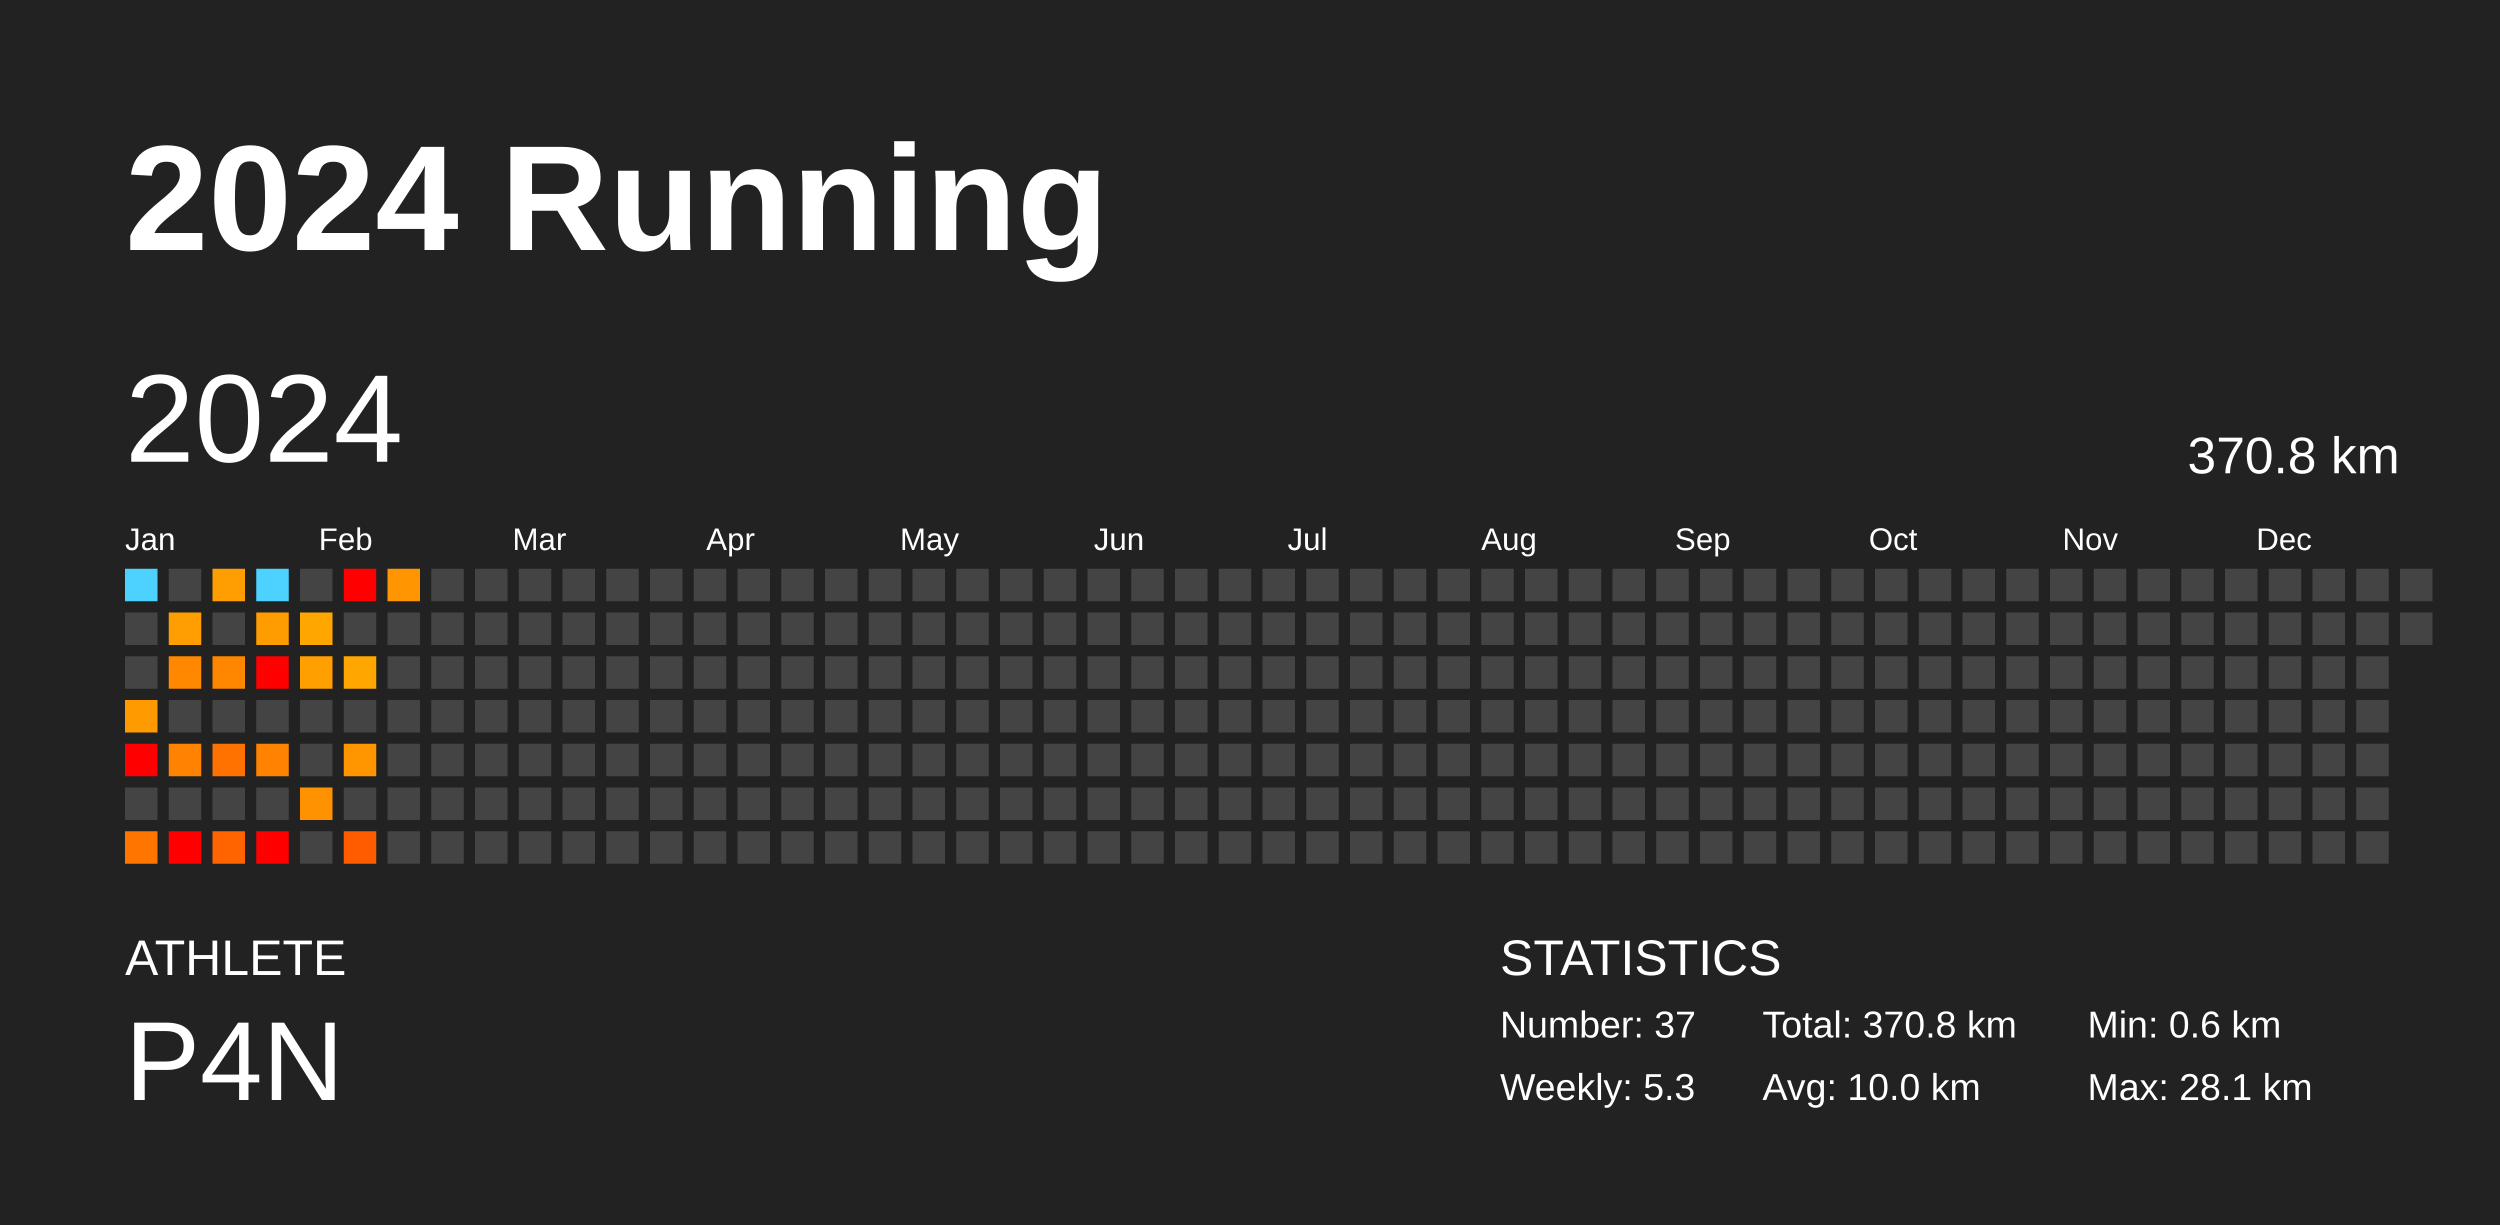
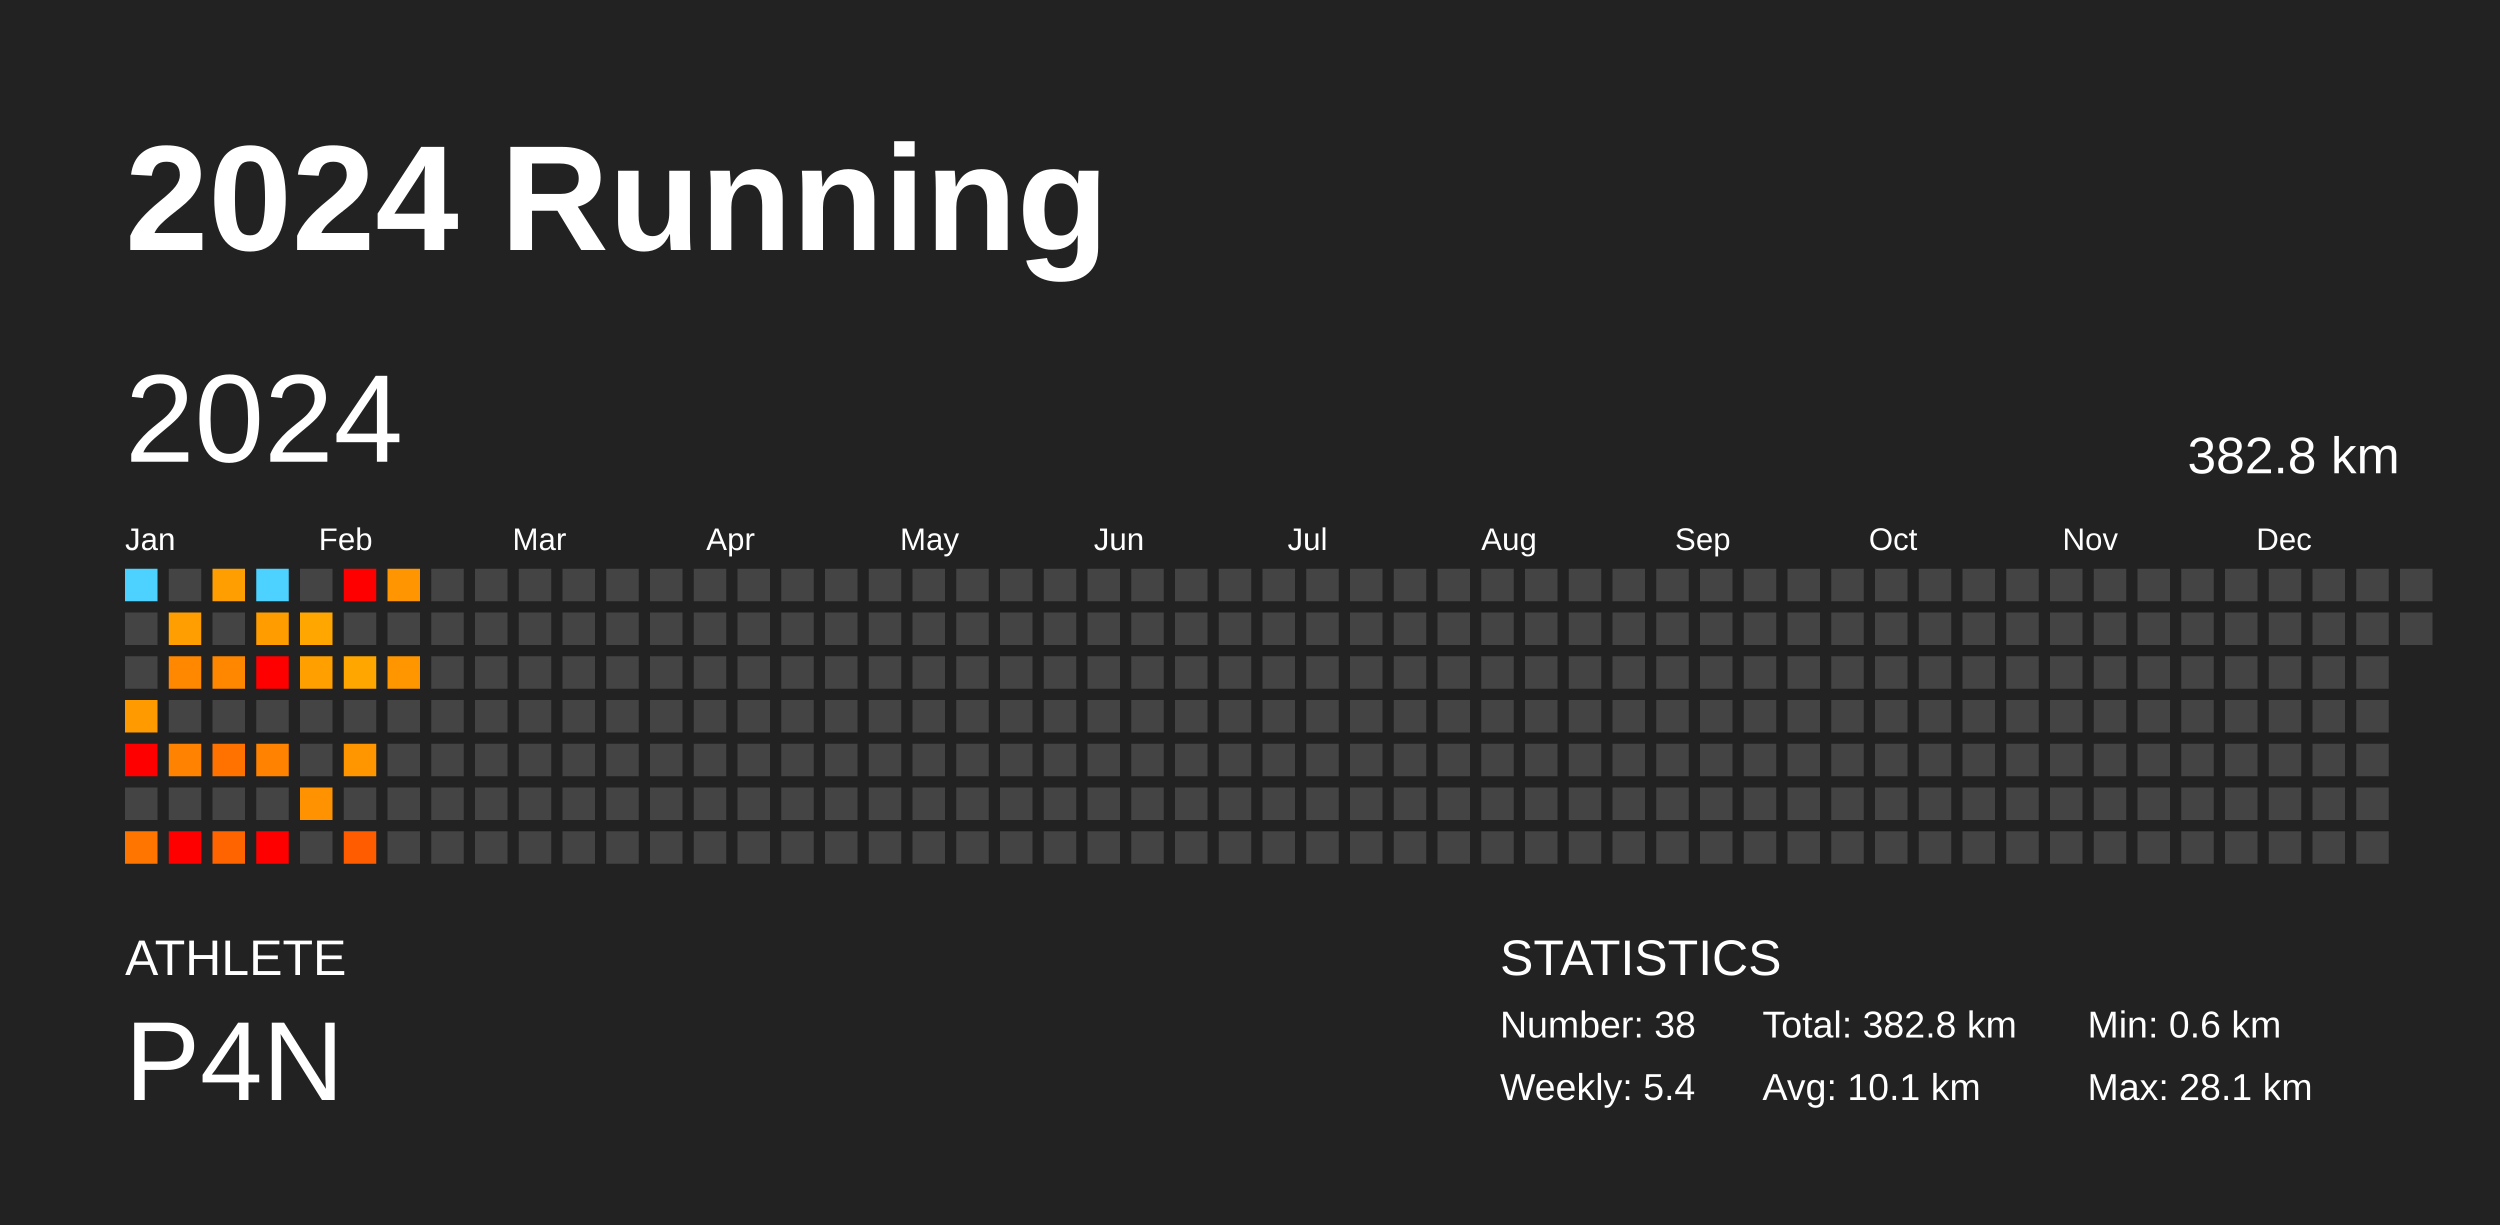
<svg xmlns="http://www.w3.org/2000/svg" baseProfile="full" height="98mm" version="1.1" viewBox="0,0,200,98" width="200mm">
  <defs />
  <rect fill="#222222" height="98" width="200" x="0" y="0" />
  <text fill="#FFFFFF" style="font-size:12px; font-family:Arial; font-weight:bold;" x="10" y="20">2024 Running</text>
  <text fill="#FFFFFF" style="font-size:4px; font-family:Arial" x="10" y="78">ATHLETE</text>
  <text fill="#FFFFFF" style="font-size:9px; font-family:Arial" x="10" y="88">P4N</text>
  <text fill="#FFFFFF" style="font-size:4px; font-family:Arial" x="120" y="78">STATISTICS</text>
-   <text fill="#FFFFFF" style="font-size:3px; font-family:Arial" x="120" y="83">Number: 37</text>
-   <text fill="#FFFFFF" style="font-size:3px; font-family:Arial" x="120" y="88">Weekly: 5.3</text>
-   <text fill="#FFFFFF" style="font-size:3px; font-family:Arial" x="141" y="83">Total: 370.8 km</text>
-   <text fill="#FFFFFF" style="font-size:3px; font-family:Arial" x="141" y="88">Avg: 10.0 km</text>
+   <text fill="#FFFFFF" style="font-size:3px; font-family:Arial" x="120" y="83">Number: 38</text>
+   <text fill="#FFFFFF" style="font-size:3px; font-family:Arial" x="120" y="88">Weekly: 5.4</text>
+   <text fill="#FFFFFF" style="font-size:3px; font-family:Arial" x="141" y="83">Total: 382.8 km</text>
+   <text fill="#FFFFFF" style="font-size:3px; font-family:Arial" x="141" y="88">Avg: 10.1 km</text>
  <text fill="#FFFFFF" style="font-size:3px; font-family:Arial" x="167" y="83">Min: 0.6 km</text>
  <text fill="#FFFFFF" style="font-size:3px; font-family:Arial" x="167" y="88">Max: 28.1 km</text>
  <text dominant-baseline="hanging" fill="#FFFFFF" style="font-size:10.0px; font-family:Arial;" x="10" y="30">2024</text>
-   <text dominant-baseline="hanging" fill="#FFFFFF" style="font-size:4.125px; font-family:Arial;" x="175" y="35">370.8 km</text>
+   <text dominant-baseline="hanging" fill="#FFFFFF" style="font-size:4.125px; font-family:Arial;" x="175" y="35">382.8 km</text>
  <text fill="#FFFFFF" style="font-size:2.5px; font-family:Arial" x="10.0" y="44">Jan</text>
  <text fill="#FFFFFF" style="font-size:2.5px; font-family:Arial" x="25.5" y="44">Feb</text>
  <text fill="#FFFFFF" style="font-size:2.5px; font-family:Arial" x="41.0" y="44">Mar</text>
  <text fill="#FFFFFF" style="font-size:2.5px; font-family:Arial" x="56.5" y="44">Apr</text>
  <text fill="#FFFFFF" style="font-size:2.5px; font-family:Arial" x="72.0" y="44">May</text>
  <text fill="#FFFFFF" style="font-size:2.5px; font-family:Arial" x="87.5" y="44">Jun</text>
  <text fill="#FFFFFF" style="font-size:2.5px; font-family:Arial" x="103.0" y="44">Jul</text>
  <text fill="#FFFFFF" style="font-size:2.5px; font-family:Arial" x="118.5" y="44">Aug</text>
  <text fill="#FFFFFF" style="font-size:2.5px; font-family:Arial" x="134.0" y="44">Sep</text>
  <text fill="#FFFFFF" style="font-size:2.5px; font-family:Arial" x="149.5" y="44">Oct</text>
  <text fill="#FFFFFF" style="font-size:2.5px; font-family:Arial" x="165.0" y="44">Nov</text>
  <text fill="#FFFFFF" style="font-size:2.5px; font-family:Arial" x="180.5" y="44">Dec</text>
  <rect fill="#4dd2ff" height="2.6" width="2.6" x="10.0" y="45.5" />
  <rect fill="#444444" height="2.6" width="2.6" x="10.0" y="49.0" />
  <rect fill="#444444" height="2.6" width="2.6" x="10.0" y="52.5" />
  <rect fill="#ff9b00" height="2.6" width="2.6" x="10.0" y="56.0" />
  <rect fill="red" height="2.6" width="2.6" x="10.0" y="59.5" />
  <rect fill="#444444" height="2.6" width="2.6" x="10.0" y="63.0" />
  <rect fill="#ff7500" height="2.6" width="2.6" x="10.0" y="66.5" />
  <rect fill="#444444" height="2.6" width="2.6" x="13.5" y="45.5" />
  <rect fill="#ff9e00" height="2.6" width="2.6" x="13.5" y="49.0" />
  <rect fill="#ff8800" height="2.6" width="2.6" x="13.5" y="52.5" />
  <rect fill="#444444" height="2.6" width="2.6" x="13.5" y="56.0" />
  <rect fill="#ff8200" height="2.6" width="2.6" x="13.5" y="59.5" />
  <rect fill="#444444" height="2.6" width="2.6" x="13.5" y="63.0" />
  <rect fill="red" height="2.6" width="2.6" x="13.5" y="66.5" />
  <rect fill="#ff9e00" height="2.6" width="2.6" x="17.0" y="45.5" />
  <rect fill="#444444" height="2.6" width="2.6" x="17.0" y="49.0" />
  <rect fill="#ff8700" height="2.6" width="2.6" x="17.0" y="52.5" />
  <rect fill="#444444" height="2.6" width="2.6" x="17.0" y="56.0" />
  <rect fill="#ff7200" height="2.6" width="2.6" x="17.0" y="59.5" />
  <rect fill="#444444" height="2.6" width="2.6" x="17.0" y="63.0" />
  <rect fill="#ff6400" height="2.6" width="2.6" x="17.0" y="66.5" />
  <rect fill="#4dd2ff" height="2.6" width="2.6" x="20.5" y="45.5" />
  <rect fill="#ff9d00" height="2.6" width="2.6" x="20.5" y="49.0" />
  <rect fill="red" height="2.6" width="2.6" x="20.5" y="52.5" />
  <rect fill="#444444" height="2.6" width="2.6" x="20.5" y="56.0" />
  <rect fill="#ff8300" height="2.6" width="2.6" x="20.5" y="59.5" />
  <rect fill="#444444" height="2.6" width="2.6" x="20.5" y="63.0" />
  <rect fill="red" height="2.6" width="2.6" x="20.5" y="66.5" />
  <rect fill="#444444" height="2.6" width="2.6" x="24.0" y="45.5" />
  <rect fill="#ffa700" height="2.6" width="2.6" x="24.0" y="49.0" />
  <rect fill="#ff9f00" height="2.6" width="2.6" x="24.0" y="52.5" />
  <rect fill="#444444" height="2.6" width="2.6" x="24.0" y="56.0" />
  <rect fill="#444444" height="2.6" width="2.6" x="24.0" y="59.5" />
  <rect fill="#ff9200" height="2.6" width="2.6" x="24.0" y="63.0" />
  <rect fill="#444444" height="2.6" width="2.6" x="24.0" y="66.5" />
  <rect fill="red" height="2.6" width="2.6" x="27.5" y="45.5" />
  <rect fill="#444444" height="2.6" width="2.6" x="27.5" y="49.0" />
  <rect fill="#ffa700" height="2.6" width="2.6" x="27.5" y="52.5" />
  <rect fill="#444444" height="2.6" width="2.6" x="27.5" y="56.0" />
  <rect fill="#ff9600" height="2.6" width="2.6" x="27.5" y="59.5" />
  <rect fill="#444444" height="2.6" width="2.6" x="27.5" y="63.0" />
  <rect fill="#ff5c00" height="2.6" width="2.6" x="27.5" y="66.5" />
  <rect fill="#ff9500" height="2.6" width="2.6" x="31.0" y="45.5" />
  <rect fill="#444444" height="2.6" width="2.6" x="31.0" y="49.0" />
-   <rect fill="#444444" height="2.6" width="2.6" x="31.0" y="52.5" />
+   <rect fill="#ff9600" height="2.6" width="2.6" x="31.0" y="52.5" />
  <rect fill="#444444" height="2.6" width="2.6" x="31.0" y="56.0" />
  <rect fill="#444444" height="2.6" width="2.6" x="31.0" y="59.5" />
  <rect fill="#444444" height="2.6" width="2.6" x="31.0" y="63.0" />
  <rect fill="#444444" height="2.6" width="2.6" x="31.0" y="66.5" />
  <rect fill="#444444" height="2.6" width="2.6" x="34.5" y="45.5" />
  <rect fill="#444444" height="2.6" width="2.6" x="34.5" y="49.0" />
  <rect fill="#444444" height="2.6" width="2.6" x="34.5" y="52.5" />
  <rect fill="#444444" height="2.6" width="2.6" x="34.5" y="56.0" />
  <rect fill="#444444" height="2.6" width="2.6" x="34.5" y="59.5" />
  <rect fill="#444444" height="2.6" width="2.6" x="34.5" y="63.0" />
  <rect fill="#444444" height="2.6" width="2.6" x="34.5" y="66.5" />
  <rect fill="#444444" height="2.6" width="2.6" x="38.0" y="45.5" />
  <rect fill="#444444" height="2.6" width="2.6" x="38.0" y="49.0" />
  <rect fill="#444444" height="2.6" width="2.6" x="38.0" y="52.5" />
  <rect fill="#444444" height="2.6" width="2.6" x="38.0" y="56.0" />
  <rect fill="#444444" height="2.6" width="2.6" x="38.0" y="59.5" />
  <rect fill="#444444" height="2.6" width="2.6" x="38.0" y="63.0" />
  <rect fill="#444444" height="2.6" width="2.6" x="38.0" y="66.5" />
  <rect fill="#444444" height="2.6" width="2.6" x="41.5" y="45.5" />
  <rect fill="#444444" height="2.6" width="2.6" x="41.5" y="49.0" />
  <rect fill="#444444" height="2.6" width="2.6" x="41.5" y="52.5" />
  <rect fill="#444444" height="2.6" width="2.6" x="41.5" y="56.0" />
  <rect fill="#444444" height="2.6" width="2.6" x="41.5" y="59.5" />
  <rect fill="#444444" height="2.6" width="2.6" x="41.5" y="63.0" />
  <rect fill="#444444" height="2.6" width="2.6" x="41.5" y="66.5" />
  <rect fill="#444444" height="2.6" width="2.6" x="45.0" y="45.5" />
  <rect fill="#444444" height="2.6" width="2.6" x="45.0" y="49.0" />
  <rect fill="#444444" height="2.6" width="2.6" x="45.0" y="52.5" />
  <rect fill="#444444" height="2.6" width="2.6" x="45.0" y="56.0" />
  <rect fill="#444444" height="2.6" width="2.6" x="45.0" y="59.5" />
  <rect fill="#444444" height="2.6" width="2.6" x="45.0" y="63.0" />
  <rect fill="#444444" height="2.6" width="2.6" x="45.0" y="66.5" />
  <rect fill="#444444" height="2.6" width="2.6" x="48.5" y="45.5" />
  <rect fill="#444444" height="2.6" width="2.6" x="48.5" y="49.0" />
  <rect fill="#444444" height="2.6" width="2.6" x="48.5" y="52.5" />
  <rect fill="#444444" height="2.6" width="2.6" x="48.5" y="56.0" />
  <rect fill="#444444" height="2.6" width="2.6" x="48.5" y="59.5" />
  <rect fill="#444444" height="2.6" width="2.6" x="48.5" y="63.0" />
  <rect fill="#444444" height="2.6" width="2.6" x="48.5" y="66.5" />
  <rect fill="#444444" height="2.6" width="2.6" x="52.0" y="45.5" />
  <rect fill="#444444" height="2.6" width="2.6" x="52.0" y="49.0" />
  <rect fill="#444444" height="2.6" width="2.6" x="52.0" y="52.5" />
  <rect fill="#444444" height="2.6" width="2.6" x="52.0" y="56.0" />
  <rect fill="#444444" height="2.6" width="2.6" x="52.0" y="59.5" />
  <rect fill="#444444" height="2.6" width="2.6" x="52.0" y="63.0" />
  <rect fill="#444444" height="2.6" width="2.6" x="52.0" y="66.5" />
  <rect fill="#444444" height="2.6" width="2.6" x="55.5" y="45.5" />
  <rect fill="#444444" height="2.6" width="2.6" x="55.5" y="49.0" />
  <rect fill="#444444" height="2.6" width="2.6" x="55.5" y="52.5" />
  <rect fill="#444444" height="2.6" width="2.6" x="55.5" y="56.0" />
  <rect fill="#444444" height="2.6" width="2.6" x="55.5" y="59.5" />
  <rect fill="#444444" height="2.6" width="2.6" x="55.5" y="63.0" />
  <rect fill="#444444" height="2.6" width="2.6" x="55.5" y="66.5" />
  <rect fill="#444444" height="2.6" width="2.6" x="59.0" y="45.5" />
  <rect fill="#444444" height="2.6" width="2.6" x="59.0" y="49.0" />
  <rect fill="#444444" height="2.6" width="2.6" x="59.0" y="52.5" />
  <rect fill="#444444" height="2.6" width="2.6" x="59.0" y="56.0" />
  <rect fill="#444444" height="2.6" width="2.6" x="59.0" y="59.5" />
  <rect fill="#444444" height="2.6" width="2.6" x="59.0" y="63.0" />
  <rect fill="#444444" height="2.6" width="2.6" x="59.0" y="66.5" />
  <rect fill="#444444" height="2.6" width="2.6" x="62.5" y="45.5" />
  <rect fill="#444444" height="2.6" width="2.6" x="62.5" y="49.0" />
  <rect fill="#444444" height="2.6" width="2.6" x="62.5" y="52.5" />
  <rect fill="#444444" height="2.6" width="2.6" x="62.5" y="56.0" />
  <rect fill="#444444" height="2.6" width="2.6" x="62.5" y="59.5" />
  <rect fill="#444444" height="2.6" width="2.6" x="62.5" y="63.0" />
  <rect fill="#444444" height="2.6" width="2.6" x="62.5" y="66.5" />
  <rect fill="#444444" height="2.6" width="2.6" x="66.0" y="45.5" />
  <rect fill="#444444" height="2.6" width="2.6" x="66.0" y="49.0" />
  <rect fill="#444444" height="2.6" width="2.6" x="66.0" y="52.5" />
  <rect fill="#444444" height="2.6" width="2.6" x="66.0" y="56.0" />
  <rect fill="#444444" height="2.6" width="2.6" x="66.0" y="59.5" />
  <rect fill="#444444" height="2.6" width="2.6" x="66.0" y="63.0" />
  <rect fill="#444444" height="2.6" width="2.6" x="66.0" y="66.5" />
  <rect fill="#444444" height="2.6" width="2.6" x="69.5" y="45.5" />
  <rect fill="#444444" height="2.6" width="2.6" x="69.5" y="49.0" />
  <rect fill="#444444" height="2.6" width="2.6" x="69.5" y="52.5" />
  <rect fill="#444444" height="2.6" width="2.6" x="69.5" y="56.0" />
  <rect fill="#444444" height="2.6" width="2.6" x="69.5" y="59.5" />
  <rect fill="#444444" height="2.6" width="2.6" x="69.5" y="63.0" />
  <rect fill="#444444" height="2.6" width="2.6" x="69.5" y="66.5" />
  <rect fill="#444444" height="2.6" width="2.6" x="73.0" y="45.5" />
  <rect fill="#444444" height="2.6" width="2.6" x="73.0" y="49.0" />
  <rect fill="#444444" height="2.6" width="2.6" x="73.0" y="52.5" />
  <rect fill="#444444" height="2.6" width="2.6" x="73.0" y="56.0" />
  <rect fill="#444444" height="2.6" width="2.6" x="73.0" y="59.5" />
  <rect fill="#444444" height="2.6" width="2.6" x="73.0" y="63.0" />
  <rect fill="#444444" height="2.6" width="2.6" x="73.0" y="66.5" />
  <rect fill="#444444" height="2.6" width="2.6" x="76.5" y="45.5" />
  <rect fill="#444444" height="2.6" width="2.6" x="76.5" y="49.0" />
  <rect fill="#444444" height="2.6" width="2.6" x="76.5" y="52.5" />
  <rect fill="#444444" height="2.6" width="2.6" x="76.5" y="56.0" />
  <rect fill="#444444" height="2.6" width="2.6" x="76.5" y="59.5" />
  <rect fill="#444444" height="2.6" width="2.6" x="76.5" y="63.0" />
  <rect fill="#444444" height="2.6" width="2.6" x="76.5" y="66.5" />
  <rect fill="#444444" height="2.6" width="2.6" x="80.0" y="45.5" />
  <rect fill="#444444" height="2.6" width="2.6" x="80.0" y="49.0" />
  <rect fill="#444444" height="2.6" width="2.6" x="80.0" y="52.5" />
  <rect fill="#444444" height="2.6" width="2.6" x="80.0" y="56.0" />
  <rect fill="#444444" height="2.6" width="2.6" x="80.0" y="59.5" />
  <rect fill="#444444" height="2.6" width="2.6" x="80.0" y="63.0" />
  <rect fill="#444444" height="2.6" width="2.6" x="80.0" y="66.5" />
  <rect fill="#444444" height="2.6" width="2.6" x="83.5" y="45.5" />
  <rect fill="#444444" height="2.6" width="2.6" x="83.5" y="49.0" />
  <rect fill="#444444" height="2.6" width="2.6" x="83.5" y="52.5" />
  <rect fill="#444444" height="2.6" width="2.6" x="83.5" y="56.0" />
  <rect fill="#444444" height="2.6" width="2.6" x="83.5" y="59.5" />
  <rect fill="#444444" height="2.6" width="2.6" x="83.5" y="63.0" />
  <rect fill="#444444" height="2.6" width="2.6" x="83.5" y="66.5" />
  <rect fill="#444444" height="2.6" width="2.6" x="87.0" y="45.5" />
  <rect fill="#444444" height="2.6" width="2.6" x="87.0" y="49.0" />
  <rect fill="#444444" height="2.6" width="2.6" x="87.0" y="52.5" />
  <rect fill="#444444" height="2.6" width="2.6" x="87.0" y="56.0" />
  <rect fill="#444444" height="2.6" width="2.6" x="87.0" y="59.5" />
  <rect fill="#444444" height="2.6" width="2.6" x="87.0" y="63.0" />
  <rect fill="#444444" height="2.6" width="2.6" x="87.0" y="66.5" />
  <rect fill="#444444" height="2.6" width="2.6" x="90.5" y="45.5" />
  <rect fill="#444444" height="2.6" width="2.6" x="90.5" y="49.0" />
  <rect fill="#444444" height="2.6" width="2.6" x="90.5" y="52.5" />
  <rect fill="#444444" height="2.6" width="2.6" x="90.5" y="56.0" />
  <rect fill="#444444" height="2.6" width="2.6" x="90.5" y="59.5" />
  <rect fill="#444444" height="2.6" width="2.6" x="90.5" y="63.0" />
  <rect fill="#444444" height="2.6" width="2.6" x="90.5" y="66.5" />
  <rect fill="#444444" height="2.6" width="2.6" x="94.0" y="45.5" />
  <rect fill="#444444" height="2.6" width="2.6" x="94.0" y="49.0" />
  <rect fill="#444444" height="2.6" width="2.6" x="94.0" y="52.5" />
  <rect fill="#444444" height="2.6" width="2.6" x="94.0" y="56.0" />
  <rect fill="#444444" height="2.6" width="2.6" x="94.0" y="59.5" />
  <rect fill="#444444" height="2.6" width="2.6" x="94.0" y="63.0" />
  <rect fill="#444444" height="2.6" width="2.6" x="94.0" y="66.5" />
  <rect fill="#444444" height="2.6" width="2.6" x="97.5" y="45.5" />
  <rect fill="#444444" height="2.6" width="2.6" x="97.5" y="49.0" />
  <rect fill="#444444" height="2.6" width="2.6" x="97.5" y="52.5" />
  <rect fill="#444444" height="2.6" width="2.6" x="97.5" y="56.0" />
  <rect fill="#444444" height="2.6" width="2.6" x="97.5" y="59.5" />
  <rect fill="#444444" height="2.6" width="2.6" x="97.5" y="63.0" />
  <rect fill="#444444" height="2.6" width="2.6" x="97.5" y="66.5" />
  <rect fill="#444444" height="2.6" width="2.6" x="101.0" y="45.5" />
  <rect fill="#444444" height="2.6" width="2.6" x="101.0" y="49.0" />
  <rect fill="#444444" height="2.6" width="2.6" x="101.0" y="52.5" />
  <rect fill="#444444" height="2.6" width="2.6" x="101.0" y="56.0" />
  <rect fill="#444444" height="2.6" width="2.6" x="101.0" y="59.5" />
  <rect fill="#444444" height="2.6" width="2.6" x="101.0" y="63.0" />
  <rect fill="#444444" height="2.6" width="2.6" x="101.0" y="66.5" />
  <rect fill="#444444" height="2.6" width="2.6" x="104.5" y="45.5" />
  <rect fill="#444444" height="2.6" width="2.6" x="104.5" y="49.0" />
  <rect fill="#444444" height="2.6" width="2.6" x="104.5" y="52.5" />
  <rect fill="#444444" height="2.6" width="2.6" x="104.5" y="56.0" />
  <rect fill="#444444" height="2.6" width="2.6" x="104.5" y="59.5" />
  <rect fill="#444444" height="2.6" width="2.6" x="104.5" y="63.0" />
  <rect fill="#444444" height="2.6" width="2.6" x="104.5" y="66.5" />
  <rect fill="#444444" height="2.6" width="2.6" x="108.0" y="45.5" />
  <rect fill="#444444" height="2.6" width="2.6" x="108.0" y="49.0" />
  <rect fill="#444444" height="2.6" width="2.6" x="108.0" y="52.5" />
  <rect fill="#444444" height="2.6" width="2.6" x="108.0" y="56.0" />
  <rect fill="#444444" height="2.6" width="2.6" x="108.0" y="59.5" />
  <rect fill="#444444" height="2.6" width="2.6" x="108.0" y="63.0" />
  <rect fill="#444444" height="2.6" width="2.6" x="108.0" y="66.5" />
  <rect fill="#444444" height="2.6" width="2.6" x="111.5" y="45.5" />
  <rect fill="#444444" height="2.6" width="2.6" x="111.5" y="49.0" />
  <rect fill="#444444" height="2.6" width="2.6" x="111.5" y="52.5" />
  <rect fill="#444444" height="2.6" width="2.6" x="111.5" y="56.0" />
  <rect fill="#444444" height="2.6" width="2.6" x="111.5" y="59.5" />
  <rect fill="#444444" height="2.6" width="2.6" x="111.5" y="63.0" />
  <rect fill="#444444" height="2.6" width="2.6" x="111.5" y="66.5" />
  <rect fill="#444444" height="2.6" width="2.6" x="115.0" y="45.5" />
  <rect fill="#444444" height="2.6" width="2.6" x="115.0" y="49.0" />
  <rect fill="#444444" height="2.6" width="2.6" x="115.0" y="52.5" />
  <rect fill="#444444" height="2.6" width="2.6" x="115.0" y="56.0" />
  <rect fill="#444444" height="2.6" width="2.6" x="115.0" y="59.5" />
  <rect fill="#444444" height="2.6" width="2.6" x="115.0" y="63.0" />
  <rect fill="#444444" height="2.6" width="2.6" x="115.0" y="66.5" />
  <rect fill="#444444" height="2.6" width="2.6" x="118.5" y="45.5" />
  <rect fill="#444444" height="2.6" width="2.6" x="118.5" y="49.0" />
  <rect fill="#444444" height="2.6" width="2.6" x="118.5" y="52.5" />
  <rect fill="#444444" height="2.6" width="2.6" x="118.5" y="56.0" />
  <rect fill="#444444" height="2.6" width="2.6" x="118.5" y="59.5" />
  <rect fill="#444444" height="2.6" width="2.6" x="118.5" y="63.0" />
  <rect fill="#444444" height="2.6" width="2.6" x="118.5" y="66.5" />
  <rect fill="#444444" height="2.6" width="2.6" x="122.0" y="45.5" />
  <rect fill="#444444" height="2.6" width="2.6" x="122.0" y="49.0" />
  <rect fill="#444444" height="2.6" width="2.6" x="122.0" y="52.5" />
  <rect fill="#444444" height="2.6" width="2.6" x="122.0" y="56.0" />
  <rect fill="#444444" height="2.6" width="2.6" x="122.0" y="59.5" />
  <rect fill="#444444" height="2.6" width="2.6" x="122.0" y="63.0" />
  <rect fill="#444444" height="2.6" width="2.6" x="122.0" y="66.5" />
  <rect fill="#444444" height="2.6" width="2.6" x="125.5" y="45.5" />
  <rect fill="#444444" height="2.6" width="2.6" x="125.5" y="49.0" />
  <rect fill="#444444" height="2.6" width="2.6" x="125.5" y="52.5" />
  <rect fill="#444444" height="2.6" width="2.6" x="125.5" y="56.0" />
  <rect fill="#444444" height="2.6" width="2.6" x="125.5" y="59.5" />
  <rect fill="#444444" height="2.6" width="2.6" x="125.5" y="63.0" />
  <rect fill="#444444" height="2.6" width="2.6" x="125.5" y="66.5" />
  <rect fill="#444444" height="2.6" width="2.6" x="129.0" y="45.5" />
  <rect fill="#444444" height="2.6" width="2.6" x="129.0" y="49.0" />
  <rect fill="#444444" height="2.6" width="2.6" x="129.0" y="52.5" />
  <rect fill="#444444" height="2.6" width="2.6" x="129.0" y="56.0" />
  <rect fill="#444444" height="2.6" width="2.6" x="129.0" y="59.5" />
  <rect fill="#444444" height="2.6" width="2.6" x="129.0" y="63.0" />
  <rect fill="#444444" height="2.6" width="2.6" x="129.0" y="66.5" />
  <rect fill="#444444" height="2.6" width="2.6" x="132.5" y="45.5" />
  <rect fill="#444444" height="2.6" width="2.6" x="132.5" y="49.0" />
  <rect fill="#444444" height="2.6" width="2.6" x="132.5" y="52.5" />
  <rect fill="#444444" height="2.6" width="2.6" x="132.5" y="56.0" />
  <rect fill="#444444" height="2.6" width="2.6" x="132.5" y="59.5" />
  <rect fill="#444444" height="2.6" width="2.6" x="132.5" y="63.0" />
  <rect fill="#444444" height="2.6" width="2.6" x="132.5" y="66.5" />
  <rect fill="#444444" height="2.6" width="2.6" x="136.0" y="45.5" />
  <rect fill="#444444" height="2.6" width="2.6" x="136.0" y="49.0" />
  <rect fill="#444444" height="2.6" width="2.6" x="136.0" y="52.5" />
  <rect fill="#444444" height="2.6" width="2.6" x="136.0" y="56.0" />
  <rect fill="#444444" height="2.6" width="2.6" x="136.0" y="59.5" />
  <rect fill="#444444" height="2.6" width="2.6" x="136.0" y="63.0" />
  <rect fill="#444444" height="2.6" width="2.6" x="136.0" y="66.5" />
  <rect fill="#444444" height="2.6" width="2.6" x="139.5" y="45.5" />
  <rect fill="#444444" height="2.6" width="2.6" x="139.5" y="49.0" />
  <rect fill="#444444" height="2.6" width="2.6" x="139.5" y="52.5" />
  <rect fill="#444444" height="2.6" width="2.6" x="139.5" y="56.0" />
  <rect fill="#444444" height="2.6" width="2.6" x="139.5" y="59.5" />
  <rect fill="#444444" height="2.6" width="2.6" x="139.5" y="63.0" />
  <rect fill="#444444" height="2.6" width="2.6" x="139.5" y="66.5" />
  <rect fill="#444444" height="2.6" width="2.6" x="143.0" y="45.5" />
  <rect fill="#444444" height="2.6" width="2.6" x="143.0" y="49.0" />
  <rect fill="#444444" height="2.6" width="2.6" x="143.0" y="52.5" />
  <rect fill="#444444" height="2.6" width="2.6" x="143.0" y="56.0" />
  <rect fill="#444444" height="2.6" width="2.6" x="143.0" y="59.5" />
  <rect fill="#444444" height="2.6" width="2.6" x="143.0" y="63.0" />
  <rect fill="#444444" height="2.6" width="2.6" x="143.0" y="66.5" />
  <rect fill="#444444" height="2.6" width="2.6" x="146.5" y="45.5" />
  <rect fill="#444444" height="2.6" width="2.6" x="146.5" y="49.0" />
  <rect fill="#444444" height="2.6" width="2.6" x="146.5" y="52.5" />
  <rect fill="#444444" height="2.6" width="2.6" x="146.5" y="56.0" />
  <rect fill="#444444" height="2.6" width="2.6" x="146.5" y="59.5" />
  <rect fill="#444444" height="2.6" width="2.6" x="146.5" y="63.0" />
  <rect fill="#444444" height="2.6" width="2.6" x="146.5" y="66.5" />
  <rect fill="#444444" height="2.6" width="2.6" x="150.0" y="45.5" />
  <rect fill="#444444" height="2.6" width="2.6" x="150.0" y="49.0" />
  <rect fill="#444444" height="2.6" width="2.6" x="150.0" y="52.5" />
  <rect fill="#444444" height="2.6" width="2.6" x="150.0" y="56.0" />
  <rect fill="#444444" height="2.6" width="2.6" x="150.0" y="59.5" />
  <rect fill="#444444" height="2.6" width="2.6" x="150.0" y="63.0" />
  <rect fill="#444444" height="2.6" width="2.6" x="150.0" y="66.5" />
  <rect fill="#444444" height="2.6" width="2.6" x="153.5" y="45.5" />
  <rect fill="#444444" height="2.6" width="2.6" x="153.5" y="49.0" />
  <rect fill="#444444" height="2.6" width="2.6" x="153.5" y="52.5" />
  <rect fill="#444444" height="2.6" width="2.6" x="153.5" y="56.0" />
  <rect fill="#444444" height="2.6" width="2.6" x="153.5" y="59.5" />
  <rect fill="#444444" height="2.6" width="2.6" x="153.5" y="63.0" />
  <rect fill="#444444" height="2.6" width="2.6" x="153.5" y="66.5" />
  <rect fill="#444444" height="2.6" width="2.6" x="157.0" y="45.5" />
  <rect fill="#444444" height="2.6" width="2.6" x="157.0" y="49.0" />
  <rect fill="#444444" height="2.6" width="2.6" x="157.0" y="52.5" />
  <rect fill="#444444" height="2.6" width="2.6" x="157.0" y="56.0" />
  <rect fill="#444444" height="2.6" width="2.6" x="157.0" y="59.5" />
  <rect fill="#444444" height="2.6" width="2.6" x="157.0" y="63.0" />
  <rect fill="#444444" height="2.6" width="2.6" x="157.0" y="66.5" />
  <rect fill="#444444" height="2.6" width="2.6" x="160.5" y="45.5" />
  <rect fill="#444444" height="2.6" width="2.6" x="160.5" y="49.0" />
  <rect fill="#444444" height="2.6" width="2.6" x="160.5" y="52.5" />
  <rect fill="#444444" height="2.6" width="2.6" x="160.5" y="56.0" />
  <rect fill="#444444" height="2.6" width="2.6" x="160.5" y="59.5" />
  <rect fill="#444444" height="2.6" width="2.6" x="160.5" y="63.0" />
  <rect fill="#444444" height="2.6" width="2.6" x="160.5" y="66.5" />
  <rect fill="#444444" height="2.6" width="2.6" x="164.0" y="45.5" />
  <rect fill="#444444" height="2.6" width="2.6" x="164.0" y="49.0" />
  <rect fill="#444444" height="2.6" width="2.6" x="164.0" y="52.5" />
  <rect fill="#444444" height="2.6" width="2.6" x="164.0" y="56.0" />
  <rect fill="#444444" height="2.6" width="2.6" x="164.0" y="59.5" />
  <rect fill="#444444" height="2.6" width="2.6" x="164.0" y="63.0" />
  <rect fill="#444444" height="2.6" width="2.6" x="164.0" y="66.5" />
  <rect fill="#444444" height="2.6" width="2.6" x="167.5" y="45.5" />
  <rect fill="#444444" height="2.6" width="2.6" x="167.5" y="49.0" />
  <rect fill="#444444" height="2.6" width="2.6" x="167.5" y="52.5" />
  <rect fill="#444444" height="2.6" width="2.6" x="167.5" y="56.0" />
  <rect fill="#444444" height="2.6" width="2.6" x="167.5" y="59.5" />
  <rect fill="#444444" height="2.6" width="2.6" x="167.5" y="63.0" />
  <rect fill="#444444" height="2.6" width="2.6" x="167.5" y="66.5" />
  <rect fill="#444444" height="2.6" width="2.6" x="171.0" y="45.5" />
  <rect fill="#444444" height="2.6" width="2.6" x="171.0" y="49.0" />
  <rect fill="#444444" height="2.6" width="2.6" x="171.0" y="52.5" />
  <rect fill="#444444" height="2.6" width="2.6" x="171.0" y="56.0" />
  <rect fill="#444444" height="2.6" width="2.6" x="171.0" y="59.5" />
  <rect fill="#444444" height="2.6" width="2.6" x="171.0" y="63.0" />
  <rect fill="#444444" height="2.6" width="2.6" x="171.0" y="66.5" />
  <rect fill="#444444" height="2.6" width="2.6" x="174.5" y="45.5" />
  <rect fill="#444444" height="2.6" width="2.6" x="174.5" y="49.0" />
  <rect fill="#444444" height="2.6" width="2.6" x="174.5" y="52.5" />
  <rect fill="#444444" height="2.6" width="2.6" x="174.5" y="56.0" />
  <rect fill="#444444" height="2.6" width="2.6" x="174.5" y="59.5" />
  <rect fill="#444444" height="2.6" width="2.6" x="174.5" y="63.0" />
  <rect fill="#444444" height="2.6" width="2.6" x="174.5" y="66.5" />
  <rect fill="#444444" height="2.6" width="2.6" x="178.0" y="45.5" />
  <rect fill="#444444" height="2.6" width="2.6" x="178.0" y="49.0" />
  <rect fill="#444444" height="2.6" width="2.6" x="178.0" y="52.5" />
  <rect fill="#444444" height="2.6" width="2.6" x="178.0" y="56.0" />
  <rect fill="#444444" height="2.6" width="2.6" x="178.0" y="59.5" />
  <rect fill="#444444" height="2.6" width="2.6" x="178.0" y="63.0" />
  <rect fill="#444444" height="2.6" width="2.6" x="178.0" y="66.5" />
  <rect fill="#444444" height="2.6" width="2.6" x="181.5" y="45.5" />
  <rect fill="#444444" height="2.6" width="2.6" x="181.5" y="49.0" />
  <rect fill="#444444" height="2.6" width="2.6" x="181.5" y="52.5" />
  <rect fill="#444444" height="2.6" width="2.6" x="181.5" y="56.0" />
  <rect fill="#444444" height="2.6" width="2.6" x="181.5" y="59.5" />
  <rect fill="#444444" height="2.6" width="2.6" x="181.5" y="63.0" />
  <rect fill="#444444" height="2.6" width="2.6" x="181.5" y="66.5" />
  <rect fill="#444444" height="2.6" width="2.6" x="185.0" y="45.5" />
  <rect fill="#444444" height="2.6" width="2.6" x="185.0" y="49.0" />
  <rect fill="#444444" height="2.6" width="2.6" x="185.0" y="52.5" />
  <rect fill="#444444" height="2.6" width="2.6" x="185.0" y="56.0" />
  <rect fill="#444444" height="2.6" width="2.6" x="185.0" y="59.5" />
  <rect fill="#444444" height="2.6" width="2.6" x="185.0" y="63.0" />
  <rect fill="#444444" height="2.6" width="2.6" x="185.0" y="66.5" />
  <rect fill="#444444" height="2.6" width="2.6" x="188.5" y="45.5" />
  <rect fill="#444444" height="2.6" width="2.6" x="188.5" y="49.0" />
  <rect fill="#444444" height="2.6" width="2.6" x="188.5" y="52.5" />
  <rect fill="#444444" height="2.6" width="2.6" x="188.5" y="56.0" />
  <rect fill="#444444" height="2.6" width="2.6" x="188.5" y="59.5" />
  <rect fill="#444444" height="2.6" width="2.6" x="188.5" y="63.0" />
  <rect fill="#444444" height="2.6" width="2.6" x="188.5" y="66.5" />
  <rect fill="#444444" height="2.6" width="2.6" x="192.0" y="45.5" />
  <rect fill="#444444" height="2.6" width="2.6" x="192.0" y="49.0" />
</svg>
